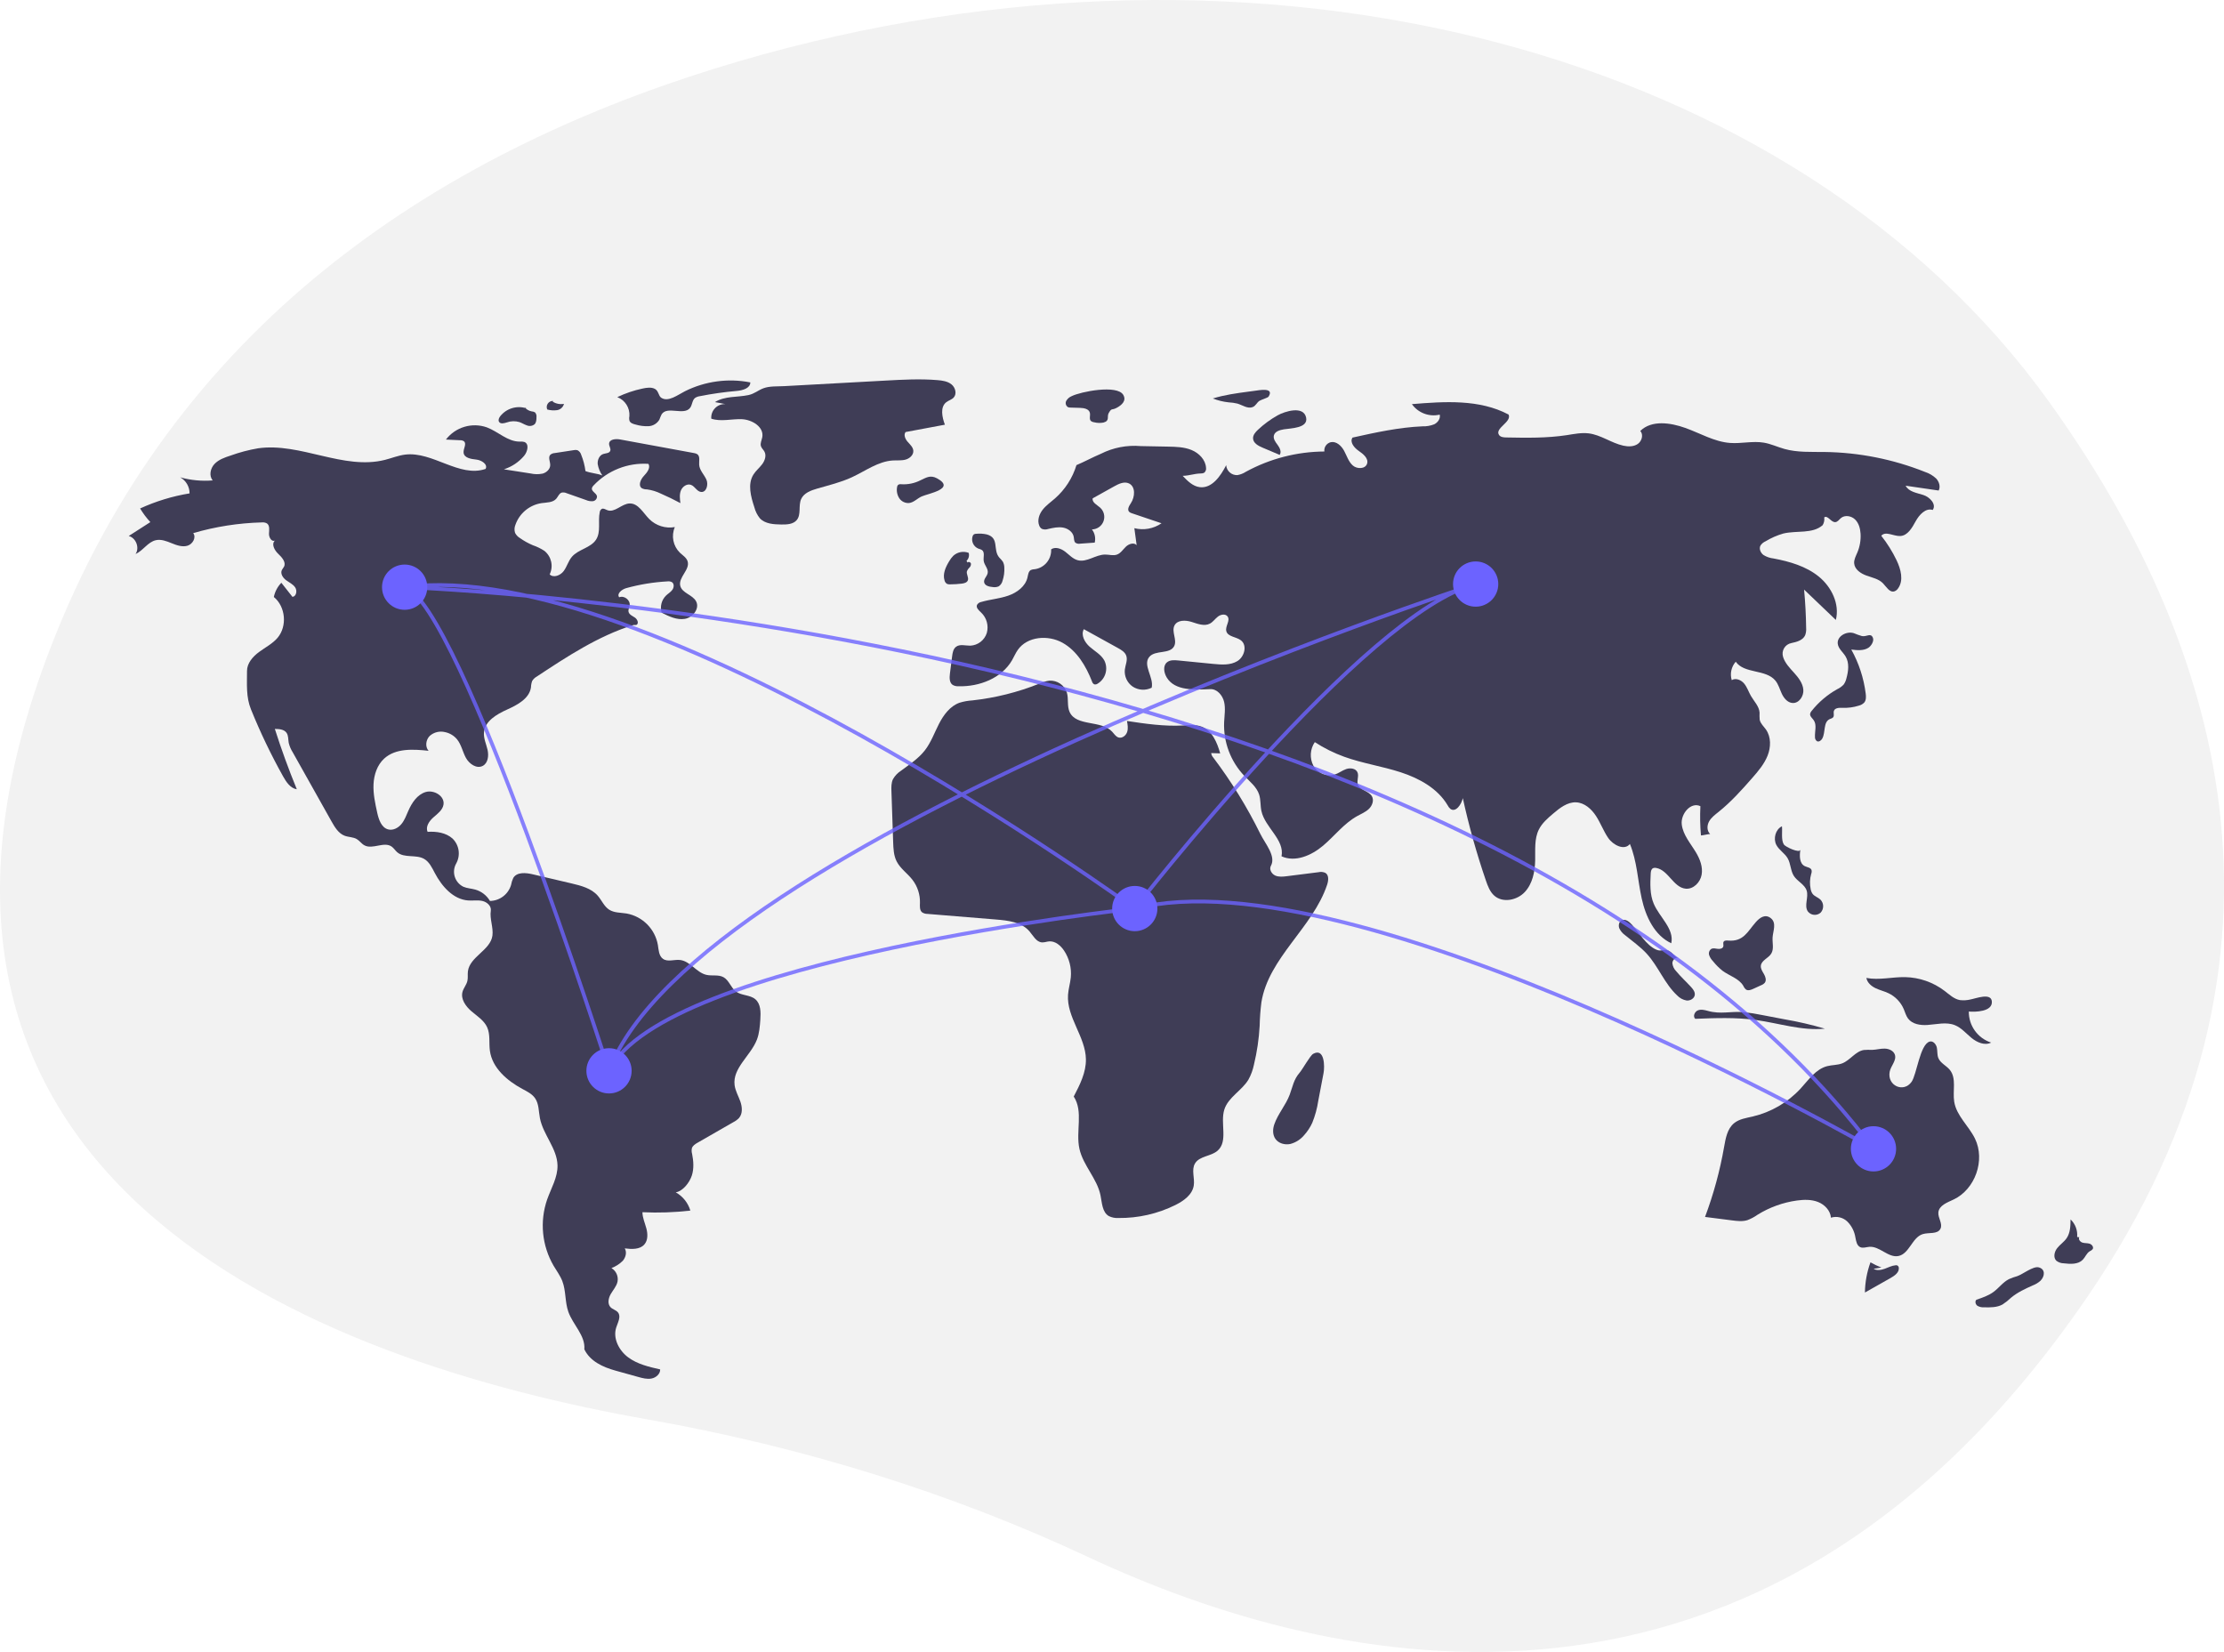
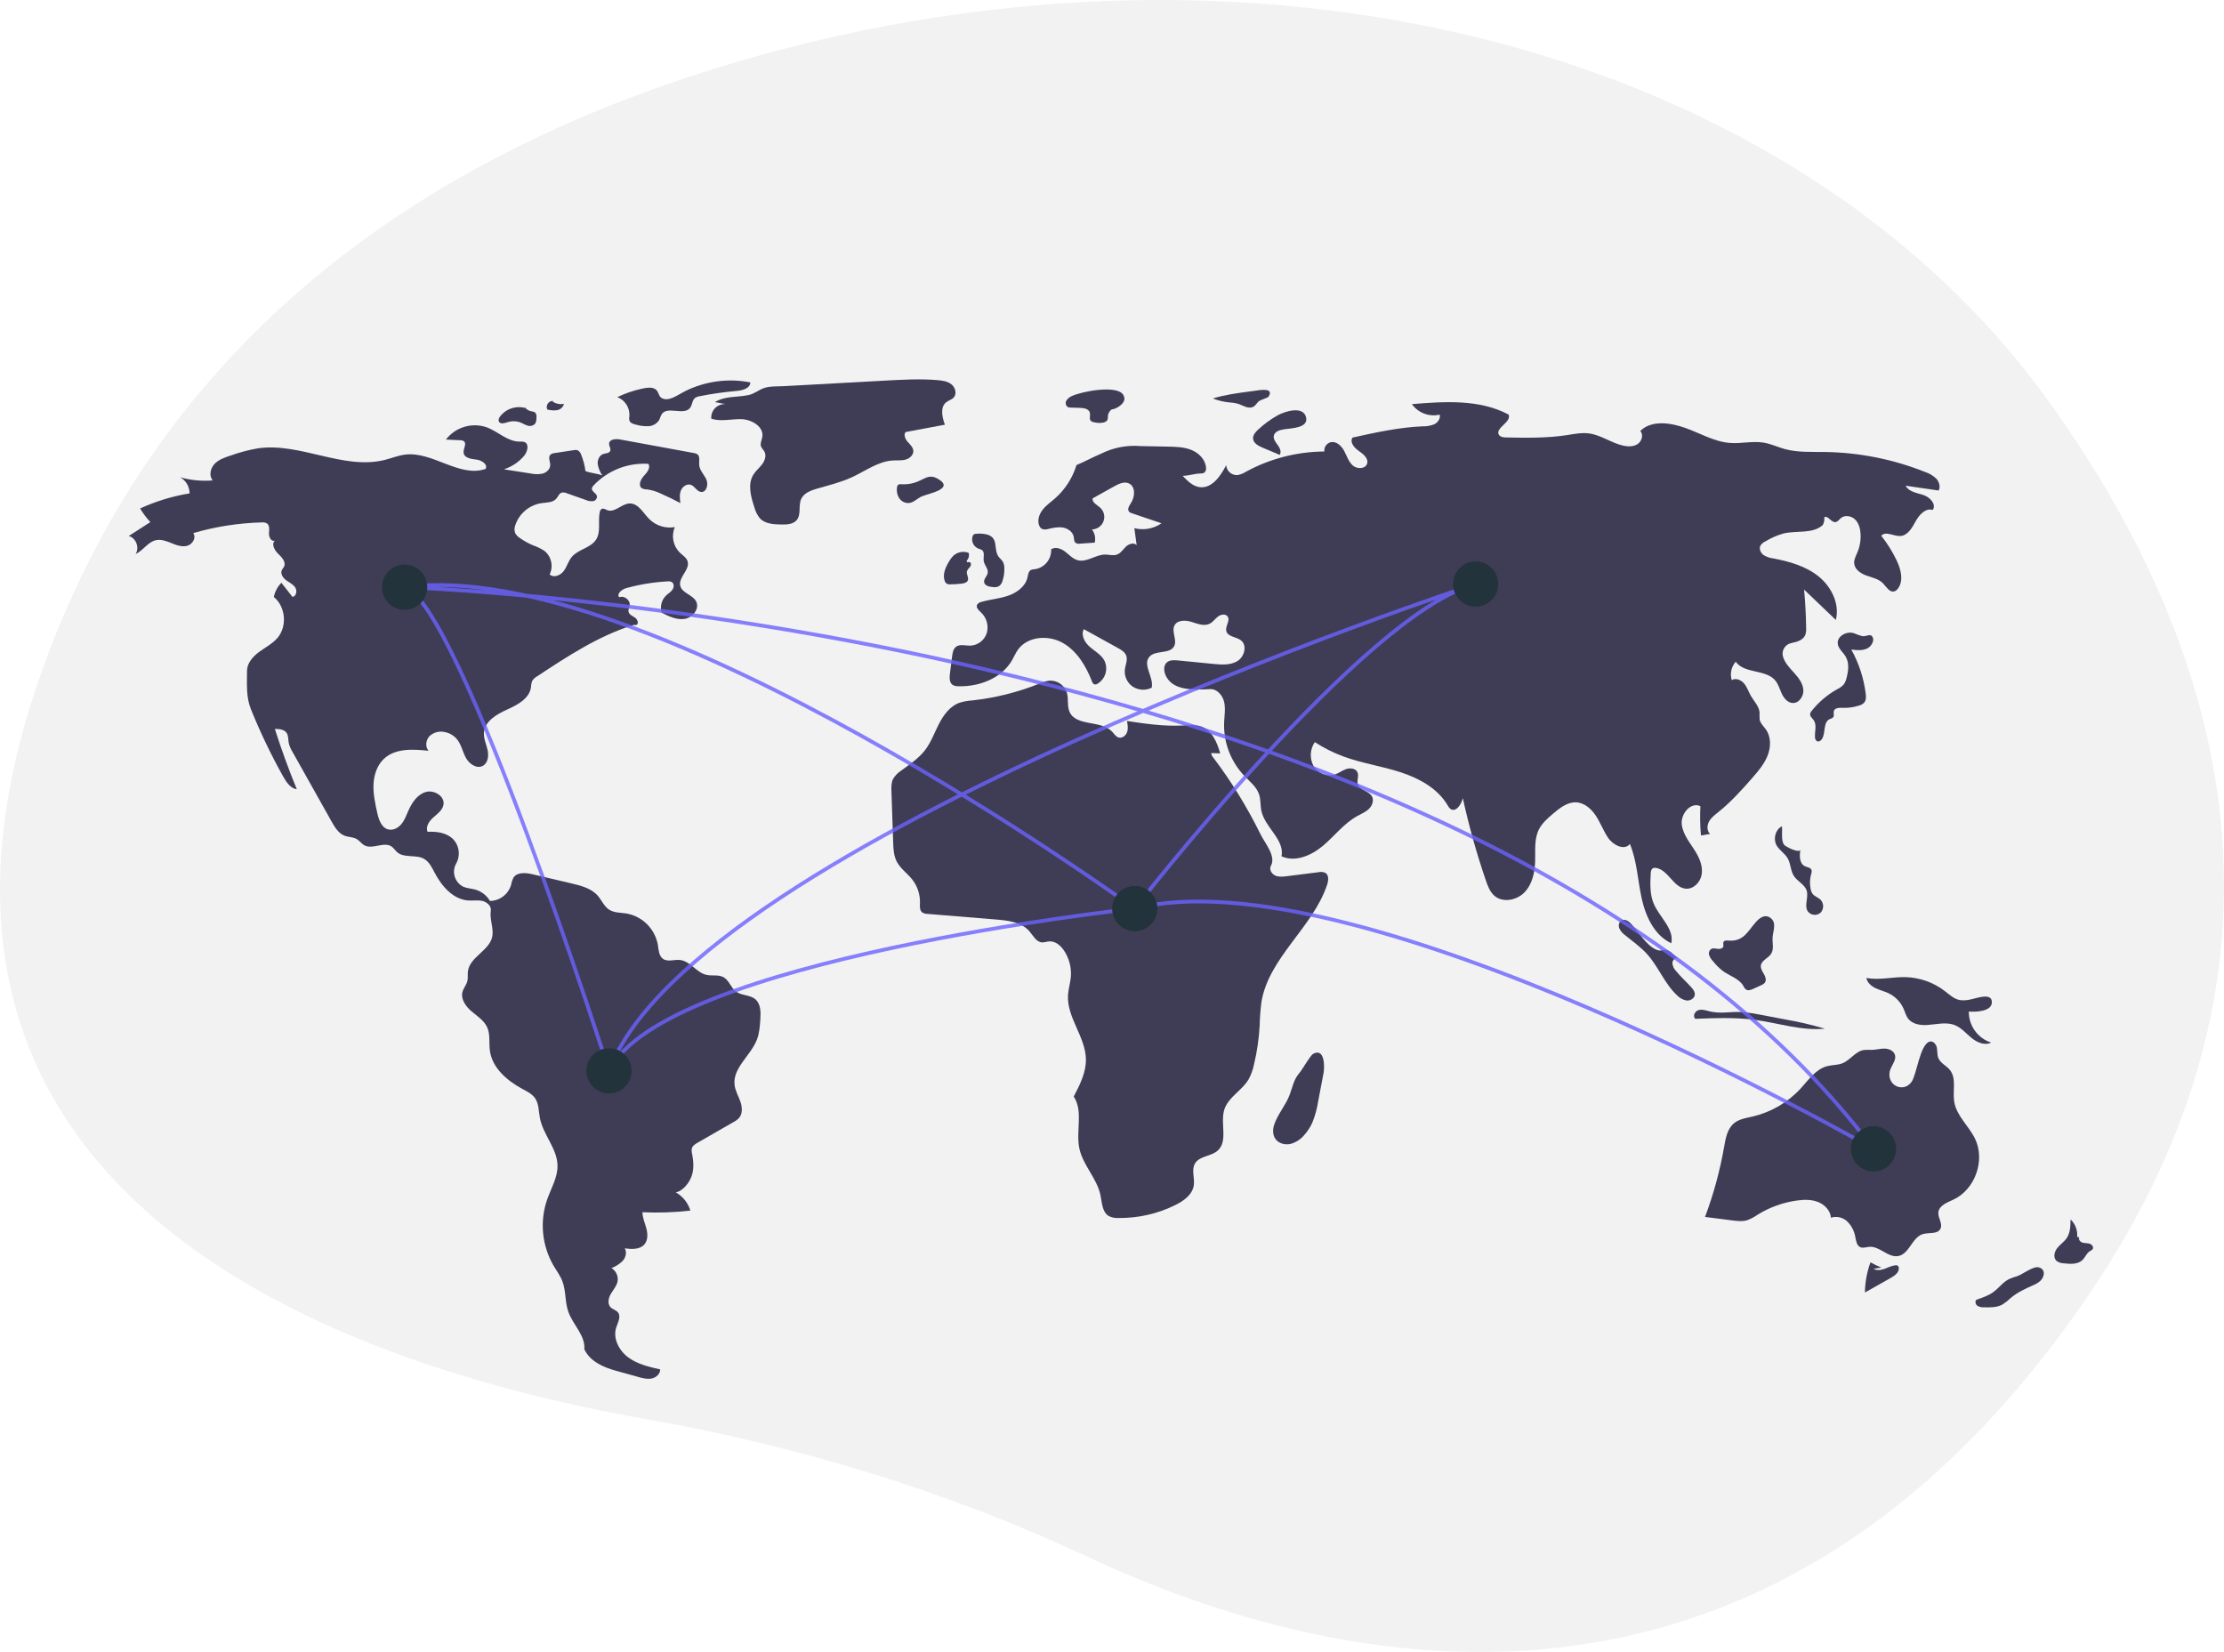
- <svg xmlns="http://www.w3.org/2000/svg" id="e37c00f5-ff96-45aa-87ea-1a24b78ba7bd" data-name="Layer 1" width="1176.606" height="873.979" viewBox="0 0 1176.606 873.979">
+ <svg xmlns="http://www.w3.org/2000/svg" data-name="Layer 1" width="1176.606" height="873.979" viewBox="0 0 1176.606 873.979">
  <path d="M1095.664,225.463C962.121,39.632,680.019-35.748,402.58,45.439,255.907,88.36,114.487,174.358,44.402,340.88-80.881,638.554,182.167,733.624,354.172,763.924c83.172,14.651,161.507,39.263,233.089,72.771C716.045,896.979,944,950.398,1115.894,699.286,1240.482,517.28,1184.616,349.244,1095.664,225.463Z" transform="translate(-11.69692 -13.01074)" fill="#f2f2f2" />
  <path d="M321.429,262.228a34.385,34.385,0,0,0-2.248-8.605,3.895,3.895,0,0,0-1.98-2.439,4.08,4.08,0,0,0-1.965-.022l-10.087,1.544a3.867,3.867,0,0,0-2.302.894c-1.314,1.382-.02,3.607-.06,5.513-.045,2.143-1.95,3.883-4.015,4.459a15.177,15.177,0,0,1-6.38-.079l-14.105-2.192a23.256,23.256,0,0,0,10.671-7.121c1.856-2.199,2.844-6.304.161-7.345a6.585,6.585,0,0,0-2.45-.197c-6.391.05-11.419-5.286-17.402-7.533a19.241,19.241,0,0,0-21.655,6.455l7.514.362a3.335,3.335,0,0,1,2.001.534c1.647,1.353-.401,3.952-.169,6.07.301,2.752,3.956,3.34,6.711,3.619s6.25,2.517,4.925,4.948c-13.847,4.769-27.937-9.323-42.479-7.588-3.68.439-7.156,1.885-10.749,2.794-21.951,5.554-44.644-9.264-67.068-6.126a85.163,85.163,0,0,0-14.64,3.861c-3.052,1.002-6.235,2.085-8.453,4.409s-3.061,6.298-.961,8.729a49.126,49.126,0,0,1-17.216-1.636,9.645,9.645,0,0,1,4.959,8.5A102.145,102.145,0,0,0,85.821,282.014a44.073,44.073,0,0,0,5.416,7.215l-11.445,7.353c3.867.974,5.866,6.247,3.617,9.54,4.009-1.784,6.494-6.398,10.782-7.333,2.809-.613,5.667.536,8.331,1.616s5.593,2.126,8.352,1.316,4.793-4.387,3.04-6.666a142.719,142.719,0,0,1,36.253-5.664,4.547,4.547,0,0,1,2.746.521c1.598,1.109,1.178,3.504,1.092,5.447s1.429,4.497,3.165,3.621c-2.043,1.772-.297,5.108,1.664,6.971s4.323,4.434,3.123,6.858c-.313.633-.845,1.139-1.146,1.777-.89,1.884.523,4.081,2.189,5.332s3.707,2.126,4.864,3.858.632,4.765-1.438,5.007l-5.882-7.469a15.314,15.314,0,0,0-3.974,7.53c6.238,5.099,7.176,15.478,1.954,21.613-2.669,3.135-6.464,5.04-9.776,7.486s-6.377,5.928-6.369,10.045c.014,7.113-.567,13.721,2.099,20.316a312.966,312.966,0,0,0,16.99,35.447c1.681,3.006,3.853,6.301,7.258,6.819q-6.455-15.714-11.621-31.917c2.243.009,4.836.187,6.151,2.004,1.089,1.505.855,3.551,1.193,5.378a16.659,16.659,0,0,0,2.124,4.994L187.123,447.636c1.704,3.034,3.658,6.292,6.913,7.521,2.082.786,4.49.638,6.406,1.769,1.502.887,2.513,2.46,4.044,3.296,4.329,2.361,10.349-2.167,14.394.652,1.157.806,1.893,2.087,2.958,3.01,3.736,3.236,9.865,1.071,14.179,3.485,2.78,1.556,4.22,4.667,5.703,7.486,3.714,7.062,9.723,13.981,17.683,14.543,2.5.177,5.054-.297,7.498.259s4.85,2.689,4.457,5.164c-.673,4.244,1.424,8.891.861,13.151-1.026,7.76-12.032,11.169-12.978,18.939-.207,1.701.117,3.457-.288,5.122-.496,2.041-2.029,3.702-2.574,5.731-1.032,3.844,1.722,7.67,4.748,10.256s6.635,4.816,8.289,8.437c1.748,3.827.89,8.289,1.458,12.457,1.241,9.1,9.102,15.847,17.191,20.197,2.465,1.325,5.111,2.608,6.706,4.908,2.082,3.001,1.875,6.957,2.57,10.543,1.703,8.782,9.095,16.017,9.305,24.96.149,6.356-3.384,12.122-5.495,18.12a42.257,42.257,0,0,0,3.451,35.046c1.579,2.666,3.467,5.18,4.584,8.07,1.993,5.158,1.346,11.02,3.184,16.235,2.43,6.895,9.106,12.589,8.467,19.872,3.031,6.294,9.724,9.387,16.454,11.26l12.062,3.357c2.309.643,4.723,1.291,7.074.825s4.596-2.418,4.535-4.815c-5.915-1.334-12.019-2.752-16.895-6.357s-8.216-10.023-6.366-15.797c.858-2.678,2.683-5.769.948-7.982-.993-1.267-2.81-1.598-3.931-2.753-1.748-1.803-1.147-4.831.109-7.005s3.073-4.116,3.579-6.576a6.861,6.861,0,0,0-3.216-7.138,17.054,17.054,0,0,0,5.97-3.831c1.57-1.793,2.295-4.557,1.06-6.595,3.668.465,7.997.693,10.405-2.113,1.923-2.24,1.79-5.59,1.031-8.442s-2.044-5.624-2.084-8.575a156.267,156.267,0,0,0,25.353-.86,16.439,16.439,0,0,0-7.708-9.654c3.811-.645,7.282-5.207,8.486-8.879s.897-7.673.153-11.465a6.152,6.152,0,0,1-.114-3.004c.429-1.368,1.772-2.202,3.015-2.916l18.914-10.863a11.017,11.017,0,0,0,3.025-2.233c1.982-2.328,1.688-5.841.673-8.725s-2.64-5.595-3.031-8.627c-1.169-9.068,8.538-15.574,11.813-24.109,1.286-3.35,1.548-6.991,1.796-10.57.267-3.844.287-8.31-2.665-10.787-2.829-2.375-7.251-1.845-10.211-4.054-2.714-2.025-3.651-5.958-6.616-7.594-2.693-1.486-6.07-.541-9.065-1.239-5.274-1.23-8.592-7.308-13.978-7.871-3.039-.318-6.478,1.168-8.969-.602-2.195-1.559-2.283-4.694-2.7-7.353a20.536,20.536,0,0,0-16.575-16.628c-3.133-.502-6.544-.312-9.209-2.033-2.699-1.744-3.937-5.008-6.057-7.422-3.417-3.891-8.798-5.274-13.84-6.459l-20.506-4.821c-3.64-.856-8.332-1.31-10.286,1.879a14.738,14.738,0,0,0-1.217,3.827,11.85,11.85,0,0,1-11.144,8.388,13.179,13.179,0,0,0-7.772-6.013c-2.079-.579-4.305-.644-6.288-1.496a8.833,8.833,0,0,1-3.833-12.253,10.995,10.995,0,0,0-1.879-13.225c-3.487-3.131-8.532-3.887-13.207-3.574-1.225-2.672.823-5.687,3.03-7.629s4.886-3.851,5.366-6.751c.756-4.561-5.064-8.026-9.483-6.666s-7.24,5.652-9.104,9.883c-1.07,2.428-1.979,4.984-3.667,7.031s-4.405,3.513-6.975,2.856c-3.639-.93-5.044-5.253-5.849-8.921-1.081-4.922-2.167-9.912-1.941-14.946s1.923-10.203,5.635-13.61c6.049-5.553,15.328-5.009,23.491-4.123-1.929-2.173-1.452-5.835.612-7.881a8.96,8.96,0,0,1,8.121-1.995,11.191,11.191,0,0,1,6.291,3.762c2.32,2.828,2.979,6.647,4.733,9.857s5.696,5.948,8.923,4.226c2.787-1.488,3.23-5.353,2.536-8.435s-2.167-6.08-1.916-9.229c.479-6.01,6.709-9.627,12.206-12.102S291.737,382.615,292.608,376.65a10.73,10.73,0,0,1,.652-3.42,6.709,6.709,0,0,1,2.461-2.315c16.044-10.603,32.355-21.335,50.692-27.129.954-.301,1.066.034,2.038-.203,1.361-.786.459-2.962-.846-3.838s-3.048-1.549-3.379-3.085c-.243-1.129.422-2.238.595-3.381.425-2.807-2.933-5.399-5.541-4.276-1.473-1.951,1.442-4.217,3.798-4.866a103.15,103.15,0,0,1,21.67-3.54,3.903,3.903,0,0,1,2.466.419c1.231.853,1.074,2.808.201,4.025s-2.229,1.981-3.316,3.011a9.053,9.053,0,0,0-2.348,9.105c3.826,1.946,7.986,3.95,12.223,3.264s7.999-5.447,6.007-9.249c-1.855-3.541-7.426-4.34-8.384-8.221-1.122-4.544,5.31-8.585,3.862-13.035-.635-1.949-2.577-3.097-4.068-4.504a12.221,12.221,0,0,1-2.674-13.552,15.419,15.419,0,0,1-13.523-4.232c-3.234-3.264-5.815-8.414-10.408-8.267-4.215.134-7.845,5.051-11.786,3.551-.97-.369-1.992-1.12-2.931-.68a2.422,2.422,0,0,0-1.093,1.815c-1.002,4.788.721,10.244-1.888,14.382-2.84,4.503-9.409,5.127-12.852,9.187-1.869,2.204-2.593,5.174-4.311,7.498s-5.364,3.801-7.425,1.776a10.235,10.235,0,0,0-2.78-12.445,27.309,27.309,0,0,0-6.141-2.987,36.422,36.422,0,0,1-6.861-3.824,6.758,6.758,0,0,1-2.519-2.695,6.141,6.141,0,0,1,.172-4.262,17.426,17.426,0,0,1,13.867-11.494c2.745-.373,5.94-.242,7.756-2.333.961-1.107,1.465-2.78,2.861-3.229a4.219,4.219,0,0,1,2.641.325l10.245,3.606a7.191,7.191,0,0,0,3.65.604,2.474,2.474,0,0,0,2.14-2.6c-.327-1.701-2.945-2.518-2.707-4.234a2.827,2.827,0,0,1,.857-1.441,36.629,36.629,0,0,1,29.051-11.472c1.293,2.124-.752,4.639-2.454,6.452s-3.069,5.052-1.011,6.448a5.643,5.643,0,0,0,2.728.614,23.819,23.819,0,0,1,7.261,2.202q5.311,2.311,10.417,5.057c-.301-2.245-.588-4.609.263-6.708s3.269-3.745,5.381-2.928c2.036.788,3.079,3.483,5.248,3.73,2.893.329,4.034-3.944,2.826-6.593s-3.6-4.867-3.8-7.772c-.135-1.96.611-4.39-.954-5.576a4.26,4.26,0,0,0-1.847-.648l-39.084-7.192c-2.321-.427-5.674-.1-5.777,2.258-.057,1.316,1.118,2.618.597,3.828-.556,1.291-2.381,1.173-3.711,1.63-2.063.709-3.098,3.158-2.9,5.331a14.834,14.834,0,0,0,2.448,6.008C327.82,263.487,323.971,263.291,321.429,262.228Z" transform="translate(-11.69692 -13.01074)" fill="#3f3d56" />
  <path d="M290.244,229.051a12.656,12.656,0,0,0-13.902,4.164c-.644.847-1.184,2.015-.645,2.933.772,1.315,2.741.796,4.192.325a10.549,10.549,0,0,1,6.621-.158c1.363.468,2.581,1.295,3.95,1.745a3.978,3.978,0,0,0,4.056-.593c.939-.958.998-2.447 1-3.788a3.047,3.047,0,0,0-.776-2.504,3.981,3.981,0,0,0-1.796-.531,6.185,6.185,0,0,1-3.619-2.115" transform="translate(-11.69692 -13.01074)" fill="#3f3d56" />
  <path d="M304.337,225.127a3.22,3.22,0,0,0-3.112,4.534,13.05,13.05,0,0,0,5.203.339,4.447,4.447,0,0,0,3.637-3.334,8.372,8.372,0,0,1-5.928-1.132" transform="translate(-11.69692 -13.01074)" fill="#3f3d56" />
  <path d="M351.62,218.574a59.853,59.853,0,0,0-13.342,4.532,10.024,10.024,0,0,1,6.402,10.068,5.243,5.243,0,0,0,.061,2.489c.49,1.188,1.91,1.634,3.158,1.939a20.823,20.823,0,0,0,6.927.884,7.056,7.056,0,0,0,5.734-3.504,24.972,24.972,0,0,1,1.192-2.819c2.992-4.557,11.881.953,15.094-3.451,1.132-1.552,1.028-3.887,2.503-5.116a5.624,5.624,0,0,1,2.574-.982,180.731,180.731,0,0,1,19.548-2.784c3.109-.271,7.162-1.387,7.188-4.508a54.149,54.149,0,0,0-34.541,4.647c-3.85,1.929-8.943,5.985-12.652,3.429-1.389-.957-1.32-3.535-3.231-4.612C356.281,217.686,353.694,218.133,351.62,218.574Z" transform="translate(-11.69692 -13.01074)" fill="#3f3d56" />
  <path d="M389.919,225.736l5.497,1.056a7.124,7.124,0,0,0-7.413,7.72c5.148,1.72,10.761.046,16.184.275s11.733,4.102,10.807,9.451c-.28,1.617-1.214,3.233-.728,4.801.34,1.099,1.31,1.878,1.856,2.89,1.14,2.109.229,4.776-1.21,6.693s-3.374,3.446-4.637,5.483c-3.142,5.067-1.357,11.617.515,17.277a15.231,15.231,0,0,0,2.929,5.849c2.773,2.948,7.292,3.205,11.338,3.264,2.945.043,6.32-.103,8.182-2.385,2.432-2.979.731-7.628,2.332-11.125,1.454-3.176,5.159-4.538,8.515-5.504,6.149-1.77,12.416-3.275,18.229-5.949,7.219-3.32,13.965-8.495,21.899-8.922,2.226-.12,4.507.143,6.651-.467s4.181-2.464,4.019-4.687c-.139-1.9-1.746-3.294-3.002-4.726s-2.242-3.634-1.088-5.149l20.797-3.884c-1.474-4.017-2.623-9.309.765-11.924,1.222-.944,2.859-1.321,3.899-2.461,1.774-1.944.882-5.293-1.166-6.946s-4.816-2.037-7.438-2.255c-9.119-.757-18.29-.257-27.426.244q-26.79,1.468-53.58,2.937c-3.595.197-7.746-.104-11.044,1.123-2.792,1.038-4.776,2.945-7.969,3.614C401.739,223.264,395.252,222.427,389.919,225.736Z" transform="translate(-11.69692 -13.01074)" fill="#3f3d56" />
  <path d="M488.403,269.189a2.212,2.212,0,0,0-1.6.363,2.02,2.02,0,0,0-.521,1.234,8.149,8.149,0,0,0,1.184,5.832,5.711,5.711,0,0,0,5.228,2.506c2.475-.316,4.3-2.427,6.575-3.458,3.507-1.587,18.403-4.061,8.099-9.627-3.551-1.918-5.845-.225-8.644,1.039A19.669,19.669,0,0,1,488.403,269.189Z" transform="translate(-11.69692 -13.01074)" fill="#3f3d56" />
  <path d="M578.653,222.593a5.883,5.883,0,0,0-2.862,2.492,2.514,2.514,0,0,0,.943,3.335,3.752,3.752,0,0,0,1.404.223l4.892.146c2.078.062,4.674.505,5.233,2.508.415,1.487-.513,3.398.606,4.461a3.155,3.155,0,0,0,1.664.649,11.341,11.341,0,0,0,4.929.159c3.56-.955,1.689-3.127,2.81-5.062,1.715-2.96,1.418-1.168,4.441-2.864,2.232-1.253,5.116-3.525,3.253-6.718C602.727,216.368,583.434,220.208,578.653,222.593Z" transform="translate(-11.69692 -13.01074)" fill="#3f3d56" />
  <path d="M675.212,219.802l-2.841.379c-6.406.855-12.848,1.718-19.018,3.641a31.652,31.652,0,0,0,8.329,2.044,25.585,25.585,0,0,1,4.665.663c2.725.811,5.471,2.906,8.104,1.833,1.632-.665,2.165-2.365,3.517-3.266.934-.622,4.475-1.629,4.871-2.257C686.04,217.764,677.672,219.474,675.212,219.802Z" transform="translate(-11.69692 -13.01074)" fill="#3f3d56" />
  <path d="M687.686,232.713A53.277,53.277,0,0,0,677.203,240.39c-1.335,1.255-2.698,2.815-2.577,4.643.161,2.429,2.749,3.839,4.991,4.788l9.081,3.845c1.102-1.553.093-3.696-1.045-5.222s-2.492-3.291-1.989-5.128c.574-2.095,3.129-2.81,5.271-3.171,3.491-.588,12.907-.541,11.776-6.167C701.378,227.35,691.19,230.754,687.686,232.713Z" transform="translate(-11.69692 -13.01074)" fill="#3f3d56" />
  <path d="M685.86,607.84c-.865,2.503-.947,5.451.549,7.637,1.678,2.452,5.036,3.366,7.942,2.744a14.307,14.307,0,0,0,7.374-4.741,25.392,25.392,0,0,0,4.241-6.504,50.767,50.767,0,0,0,3.144-11.502l2.82-14.804c.63-3.309.606-13.452-5.475-10.147-1.661.903-5.508,8.031-7.249,10.053-3.138,3.643-3.553,7.178-5.205,11.592C691.931,597.695,687.773,602.303,685.86,607.84Z" transform="translate(-11.69692 -13.01074)" fill="#3f3d56" />
  <path d="M1007.042,683.597a44.332,44.332,0,0,1-5.778-2.751,48.707,48.707,0,0,0-2.929,15.965l13.616-7.705c2.048-1.159,4.37-2.769,4.326-5.123a1.621,1.621,0,0,0-.753-1.474,1.836,1.836,0,0,0-.955-.112c-2.019.168-3.86,1.162-5.764,1.853s-4.132,1.056-5.879.031" transform="translate(-11.69692 -13.01074)" fill="#3f3d56" />
  <path d="M1078.869,688.172a29.472,29.472,0,0,0-4.366,1.567c-3.125,1.59-5.25,4.609-8.062,6.703-2.691,2.004-5.93,3.104-9.11,4.174-.935.827-.506,2.492.51,3.218a6.315,6.315,0,0,0,3.596.808c3.303.073,6.784.105,9.677-1.491a30.518,30.518,0,0,0,4.556-3.616c3.383-2.823,7.446-4.685,11.467-6.485a13.162,13.162,0,0,0,3.997-2.39c2.527-2.49,2.705-6.331-.939-7.178C1087.251,682.798,1081.672,687.265,1078.869,688.172Z" transform="translate(-11.69692 -13.01074)" fill="#3f3d56" />
  <path d="M1110.605,667.441a11.359,11.359,0,0,0-3.475-9.307c-.037,3.428-.141,7.079-2.069,9.914-1.374,2.02-3.527,3.384-5.032,5.307s-2.173,4.973-.408,6.661a6.615,6.615,0,0,0,3.92,1.35c3.514.414,7.581.644,10.045-1.894,1.345-1.386,1.999-3.438,3.64-4.456a4.429,4.429,0,0,0,1.597-1.143c.677-1.077-.399-2.496-1.611-2.884s-2.547-.206-3.764-.574-2.335-1.738-1.71-2.846" transform="translate(-11.69692 -13.01074)" fill="#3f3d56" />
  <path d="M1054.2,541.77a15.795,15.795,0,0,1-5.636.332c-3.128-.575-5.563-2.933-8.088-4.866A35.677,35.677,0,0,0,1019.63,529.953c-6.863-.13-13.789,1.73-20.529.433.44,2.449,2.536,4.286,4.772,5.378s4.704,1.641,6.951,2.711a16.597,16.597,0,0,1,8.039,8.363c.724,1.689,1.179,3.528,2.275,5.003,2.241,3.015,6.488,3.677,10.236,3.43,4.887-.321,9.991-1.727,14.537.094,3.478,1.393,5.967,4.437,8.871,6.804s6.994,4.124,10.329,2.416a17.075,17.075,0,0,1-11.814-16.43c3.27.301,12.69.184,12.183-5.373C1065.05,538.072,1057.008,541.262,1054.2,541.77Z" transform="translate(-11.69692 -13.01074)" fill="#3f3d56" />
  <path d="M1011.417,580.087c.581-3.185,3.757-5.997,2.767-9.08-.684-2.132-3.156-3.184-5.394-3.237s-4.437.614-6.675.677a32.53,32.53,0,0,0-4.371.062c-4.442.73-7.181,5.387-11.367,7.042-2.546,1.007-5.406.814-8.053,1.51-6.01,1.58-9.813,7.259-14.014,11.838a50.011,50.011,0,0,1-25.384,14.804c-3.417.791-7.09,1.297-9.807,3.517-3.597,2.939-4.482,7.977-5.282,12.552a207.333,207.333,0,0,1-10.093,37.051l14.27,1.822c2.713.346,5.524.685,8.139-.118a23.628,23.628,0,0,0,5.353-2.852,53.442,53.442,0,0,1,20.879-7.537c3.737-.513,7.655-.607,11.162.782s6.516,4.539,6.809,8.3a8.767,8.767,0,0,1,8.762,2.131,15.231,15.231,0,0,1,4.183,8.351c.376,1.952.752,4.292,2.564,5.111,1.478.668,3.173-.051,4.79-.181,5.486-.439,10.039,5.958,15.432,4.857,5.784-1.181,7.203-9.843,12.846-11.578,3.241-.996,7.786.215,9.338-2.799,1.368-2.657-1.361-5.723-1.08-8.698.346-3.663,4.667-5.218,7.998-6.781,11.484-5.389,16.934-20.845,11.369-32.245-3.297-6.754-9.785-12.071-10.983-19.491-.922-5.709,1.329-12.366-2.311-16.859-1.852-2.286-4.987-3.548-6.088-6.275-.694-1.717-.415-3.665-.788-5.479s-1.956-3.711-3.747-3.241c-5.199,1.365-6.858,17.425-9.641,21.327C1018.77,591.302,1010.084,587.395,1011.417,580.087Z" transform="translate(-11.69692 -13.01074)" fill="#3f3d56" />
  <path d="M915.322,547.838c-1.777-.498-3.717-.989-5.419-.277s-2.696,3.211-1.33,4.451c10.688-.416,21.442-.83,32.04.622,12.21,1.672,24.294,5.815,36.558,4.596a186.054,186.054,0,0,0-21.326-4.949l-12.006-2.293a92.83,92.83,0,0,0-9.749-1.506C927.241,547.916,922.057,549.726,915.322,547.838Z" transform="translate(-11.69692 -13.01074)" fill="#3f3d56" />
  <path d="M926.023,510.612c-.887-.074-1.986-.138-2.445.625-.439.729.063,1.692-.172,2.509-.322,1.117-1.785,1.402-2.937,1.25s-2.398-.516-3.419.039a2.898,2.898,0,0,0-1.121,3.292,8.475,8.475,0,0,0,1.976,3.15,32.185,32.185,0,0,0,5.128,5.143c3.674,2.712,8.65,4.018,10.964,7.955a5.278,5.278,0,0,0,1.464,1.971c1.111.704,2.559.168,3.755-.378l4.192-1.915a4.762,4.762,0,0,0,1.96-1.333c.958-1.299.369-3.147-.434-4.547s-1.833-2.849-1.66-4.454c.308-2.862,3.987-3.956,5.5-6.405,1.525-2.468.532-5.648.708-8.544.206-3.387,2.334-7.792-1.09-10.323-2.91-2.151-5.691-.163-7.78,2.211C936.205,505.866,934.122,511.288,926.023,510.612Z" transform="translate(-11.69692 -13.01074)" fill="#3f3d56" />
  <path d="M951.468,460.009c1.431,2.74,4.415,4.376,5.975,7.044,1.692,2.893,1.499,6.63,3.334,9.434,1.883,2.877,5.672,4.404,6.728,7.675,1.153,3.572-1.463,7.913.622,11.034a4.632,4.632,0,0,0,6.794.624,4.984,4.984,0,0,0-.206-6.954c-1.234-1.126-3.007-1.612-4.038-2.927a6.141,6.141,0,0,1-1.046-2.546,16.669,16.669,0,0,1,.262-7.989,3.555,3.555,0,0,0,.201-2.09c-.464-1.349-2.29-1.444-3.572-2.07-2.911-1.421-2.841-5.53-2.332-8.729-.339,2.13-7.926-1.493-8.72-2.699-1.578-2.397-.719-7.02-1.032-9.669C951.032,451.791,949.718,456.659,951.468,460.009Z" transform="translate(-11.69692 -13.01074)" fill="#3f3d56" />
  <path d="M875.031,502.171c-1.4-1.568-3.51-3.208-5.387-2.262-1.432.721-1.826,2.703-1.265,4.205a9.257,9.257,0,0,0,3.055,3.642c3.913,3.227,8.126,6.139,11.539,9.89,6.108,6.713,9.344,15.77,15.987,21.954a8.967,8.967,0,0,0,5.034,2.724c1.935.18,4.109-1.059,4.331-2.99.183-1.591-.926-3.014-2.009-4.193-2.581-2.807-5.406-5.391-7.842-8.323a6.994,6.994,0,0,1-2.004-4.186c-.012-1.579,1.428-3.232,2.958-2.841-1.861-.476-3.241-3.576-5.972-4.159-2.282-.487-2.835.926-5.551-.239C882.724,513.172,878.659,506.233,875.031,502.171Z" transform="translate(-11.69692 -13.01074)" fill="#3f3d56" />
  <path d="M996.764,349.525a42.899,42.899,0,0,1-4.377-1.563c-3.847-1.155-8.936,1.673-8.423,5.656.341,2.647,2.804,4.431,4.164,6.727,2.017,3.404,1.479,7.722.419,11.535a9.017,9.017,0,0,1-1.455,3.282A11.116,11.116,0,0,1,983.644,377.64a46.103,46.103,0,0,0-13.49,11.46,3.303,3.303,0,0,0-.815,1.536c-.183,1.345,1.168,2.325,1.933,3.446,1.698,2.492.471,5.845.638,8.855a2.504,2.504,0,0,0,1.055,2.197c1.023.52,2.236-.363,2.791-1.368,1.841-3.335.454-8.687,3.907-10.295.653-.304,1.445-.432,1.881-1.006.691-.91.024-2.258.375-3.346.526-1.633,2.76-1.707,4.475-1.634a25.398,25.398,0,0,0,8.724-1.161,5.807,5.807,0,0,0,2.888-1.672c1.032-1.288.941-3.12.734-4.758a64.492,64.492,0,0,0-7.62-23.25c3.033.387,6.333.723,8.95-.858,1.466-.885,3.223-3.532,2.496-5.334C1001.418,347.603,999.341,350.001,996.764,349.525Z" transform="translate(-11.69692 -13.01074)" fill="#3f3d56" />
  <path d="M607.915,394.431c.363,1.947.72,3.997.082,5.871s-2.645,3.441-4.54,2.867c-1.471-.446-2.32-1.925-3.365-3.052-5.808-6.27-18.912-2.64-22.5-10.397-1.464-3.166-.469-6.959-1.468-10.301a9.169,9.169,0,0,0-9.285-6.308,19.08,19.08,0,0,0-5.343,1.595,134.727,134.727,0,0,1-35.401,8.854,29.087,29.087,0,0,0-6.802,1.238c-4.988,1.808-8.396,6.432-10.821,11.151s-4.216,9.827-7.468,14.019c-3.417,4.406-8.206,7.491-12.673,10.828a12.93,12.93,0,0,0-4.181,4.382c-.968,1.988-.914,4.301-.839,6.511l.913,26.844c.117,3.453.265,7.029,1.81,10.119,1.93,3.858,5.742,6.386,8.386,9.794a19.183,19.183,0,0,1,3.98,12.251c-.056,1.777-.233,3.879,1.151,4.995a5.062,5.062,0,0,0,2.83.814l36.312,2.972c6.387.523,13.466,1.382,17.637,6.249,1.968,2.297,3.549,5.6,6.564,5.846,1.293.106,2.551-.425,3.845-.528,3.263-.258,6.13,2.218,7.939,4.946a21.943,21.943,0,0,1,3.525,14.08c-.297,3.112-1.261,6.137-1.469,9.256-.791,11.868,9.269,22.179,9.464,34.071.115,6.995-3.206,13.531-6.444,19.733,5.225,7.916.947,18.457,3.027,27.711,1.974,8.78,9.294,15.653,11.118,24.465.835,4.034.883,8.998,4.441,11.076a10.122,10.122,0,0,0,5.025,1.006,66.242,66.242,0,0,0,30.165-6.867c4.399-2.183,8.957-5.441,9.725-10.291.62-3.911-1.364-8.286.655-11.693,2.379-4.015,8.473-3.697,11.974-6.784,5.679-5.008,1.251-14.56,3.551-21.773,2.068-6.484,9.187-9.929,12.716-15.748a27.986,27.986,0,0,0,2.955-8.009,114.243,114.243,0,0,0,3.007-20.426,122.436,122.436,0,0,1,.924-12.511c3.805-23.638,27.173-39.466,34.76-62.174.725-2.169,1.065-5.057-.864-6.284a5.525,5.525,0,0,0-3.674-.385l-16.739,2.11c-2.079.262-4.283.507-6.192-.356s-3.278-3.279-2.265-5.114c2.843-5.15-3.005-11.657-5.603-16.935a249.894,249.894,0,0,0-24.885-40.357,4.102,4.102,0,0,1-1.091-2.369l4.751.158c-1.604-5.754-4.25-12.051-9.841-14.156-3.15-1.186-6.639-.776-10-.592C627.764,397.358,617.443,395.904,607.915,394.431Z" transform="translate(-11.69692 -13.01074)" fill="#3f3d56" />
  <path d="M637.399,264.755c2.519,2.675,5.342,5.512,8.987,5.978,6.438.824,11.067-5.834,14.014-11.617a5.676,5.676,0,0,0,5.923,5.251,11.693,11.693,0,0,0,4.455-1.742,87.765,87.765,0,0,1,41.579-10.748,4.49,4.49,0,0,1,3.429-4.936c2.955-.586,5.618,1.969,7.043,4.624s2.315,5.731,4.58,7.718,6.65,1.9,7.545-.977c.859-2.762-2.019-5.118-4.409-6.746s-4.91-4.642-3.301-7.046c12.213-2.704,24.502-5.417,37-5.955a15.494,15.494,0,0,0,6.228-1.073c1.906-.935,3.421-3.058,2.908-5.119a14.104,14.104,0,0,1-14.718-5.552c17.341-1.431,35.785-2.651,51.153,5.509,1.844,3.959-7.555,7.253-5.04,10.824.802,1.139,2.409,1.272,3.802,1.298,10.679.198,21.421.393,31.98-1.22,3.859-.589,7.756-1.421,11.63-.943,6.453.796,11.972,5.101,18.32,6.505,2.584.571,5.481.591,7.659-.912s3.114-4.925,1.329-6.878c5.977-5.858,15.897-4.406,23.783-1.602s15.355,7.327,23.701,7.953c5.985.448,12.053-1.162,17.966-.138,3.716.643,7.175,2.296,10.807,3.312,6.869,1.921,14.136,1.515,21.268,1.608a149.022,149.022,0,0,1,53.106,10.553,15.789,15.789,0,0,1,5.904,3.488c1.573,1.685,2.376,4.303,1.318,6.351l-17.473-2.553c1.646,3.241,5.905,3.793,9.364,4.911s7.045,4.938,4.966,7.92c-3.748-1.193-7.144,2.554-9.037,6.001s-4.2,7.576-8.127,7.786c-3.517.188-7.77-2.806-10.062-.133a68.629,68.629,0,0,1,8.085,12.927c2.265,4.718,3.878,10.663.817,14.908a3.864,3.864,0,0,1-2.066,1.602c-2.5.633-4.124-2.425-5.917-4.279-2.259-2.336-5.676-2.997-8.735-4.093s-6.282-3.25-6.521-6.491c-.149-2.016.916-3.891,1.7-5.754a22.17,22.17,0,0,0,1.684-9.944c-.172-2.735-.939-5.581-2.903-7.492s-5.356-2.517-7.465-.767c-.984.817-1.773,2.123-3.05,2.172-2.258.086-3.991-3.85-5.808-2.506a6.172,6.172,0,0,1-.839,4.128c-5.421,4.714-13.748,2.72-20.736,4.385a38.921,38.921,0,0,0-9.461,4.132,6.087,6.087,0,0,0-2.704,2.27c-.872,1.695.089,3.866,1.627,4.993a12.917,12.917,0,0,0,5.365,1.831c8.52,1.614,17.163,4.111,23.889,9.583s11.137,14.518,9.009,22.924l-16.801-16.054q.957,10.111,1.086,20.277a9.116,9.116,0,0,1-.533,3.9c-1.198,2.645-4.444,3.536-7.289,4.12a5.709,5.709,0,0,0-4.383,7.315c1.011,3.294,3.531,5.863,5.838,8.422s4.578,5.468,4.88,8.9-2.288,7.302-5.725,7.063c-2.606-.181-4.539-2.514-5.651-4.878s-1.773-4.997-3.443-7.006c-5.055-6.08-16.409-3.475-20.937-9.956a10.241,10.241,0,0,0-2.118,9.746c2.107-1.319,4.991-.093,6.574,1.823s2.33,4.373,3.573,6.525c1.677,2.904,4.347,5.479,4.581,8.825a28.845,28.845,0,0,0,.064,3.795c.416,2.027,2.129,3.483,3.317,5.177,2.764,3.943,2.628,9.359.846,13.833s-4.983,8.212-8.153,11.836c-5.538,6.33-11.189,12.623-17.754,17.88-1.873,1.5-3.873,2.975-5.039,5.072s-1.227,5.041.566,6.636c-1.283.064-3.584.695-4.866.759a113.141,113.141,0,0,1-.293-15.477c-5.063-2.431-10.514,4.079-9.86,9.657s4.688,10.054,7.56,14.88c2.1,3.529,3.662,7.644,2.96,11.69s-4.313,7.779-8.405,7.423c-6.508-.568-9.23-9.91-15.674-10.979a2.633,2.633,0,0,0-1.696.168c-.957.525-1.123,1.805-1.177,2.895-.264,5.349-.492,10.911,1.596,15.843,3.055,7.215,10.946,13.275,9.291,20.933-8.918-4.145-13.554-14.146-15.66-23.752s-2.456-19.691-6.23-28.772c-2.865,3.673-8.888.637-11.507-3.216-2.482-3.653-4.01-7.878-6.419-11.581s-6.097-7.017-10.509-7.221c-4.625-.213-8.637,2.961-12.165,5.96-2.901,2.466-5.879,5.029-7.575,8.439-2.468,4.961-1.822,10.809-1.941,16.349-.129,5.989-1.398,12.307-5.479,16.691s-11.615,5.911-16.117,1.96c-2.35-2.063-3.488-5.145-4.502-8.103A396.684,396.684,0,0,1,785.596,435.269c-.756,3.36-3.707,7.692-6.526,5.712a5.844,5.844,0,0,1-1.504-1.937c-5.258-8.912-14.996-14.258-24.835-17.463s-20.191-4.7-29.92-8.223a75.787,75.787,0,0,1-15.521-7.731,12.207,12.207,0,0,0-.746,12.487c2.158,3.822,7.042,6.033,11.223,4.697,2.16-.69,3.985-2.19,6.129-2.931s5.021-.377,5.958,1.688c.897,1.977-.459,4.368.214,6.432,1.025,3.144,5.766,3.386,7.424,6.247,1.234,2.128.219,4.955-1.543,6.672s-4.111,2.66-6.261,3.855c-6.976,3.879-11.937,10.502-18.034,15.654s-14.699,8.914-21.965,5.609c1.732-8.77-8.715-15.209-10.637-23.939-.633-2.874-.305-5.926-1.208-8.726-1.308-4.054-4.905-6.842-7.856-9.915a38.912,38.912,0,0,1-10.673-28.31c.159-3.608.822-7.275 0-10.792s-3.734-6.921-7.342-6.762c-8.241.364-18.623.977-22.947-6.048-1.543-2.507-2.215-6.18.016-8.101,1.574-1.355,3.897-1.227,5.964-1.024l18.568,1.827c4.343.427,9.037.78,12.764-1.491s5.342-8.297,1.891-10.968c-2.521-1.952-7.039-1.846-7.772-4.949-.61-2.584,2.25-5.517.705-7.677-1.108-1.549-3.598-1.119-5.108.042s-2.604,2.859-4.293,3.738c-2.963,1.542-6.503.074-9.691-.923s-7.461-1.082-9.007,1.879c-1.729,3.311,1.534,7.65-.182,10.968-2.269,4.387-9.953,1.889-13.139,5.663-3.656,4.33,2.488,10.786,1.255,16.318a10.158,10.158,0,0,1-10.007-.562,9.72,9.72,0,0,1-4.201-9.051c.305-2.488,1.603-5.028.733-7.38-.703-1.901-2.612-3.033-4.386-4.013l-18.044-9.971c-1.675,3.108.443,6.96,3.091,9.295s5.967,4.092,7.707,7.164a9.404,9.404,0,0,1-3.539,12.398,2.171,2.171,0,0,1-1.789.312,2.495,2.495,0,0,1-1.16-1.56c-3.184-8.147-7.964-16.18-15.606-20.436s-18.623-3.381-23.634,3.789c-1.19,1.703-1.989,3.644-3.026,5.444-5.509,9.565-17.319,14.095-28.354,13.799a5.63,5.63,0,0,1-3.093-.727c-1.783-1.232-1.703-3.845-1.43-5.995l1.158-9.124c.233-1.832.57-3.857,2.02-5.001,2.044-1.612,4.993-.595,7.596-.632a9.627,9.627,0,0,0,8.738-6.744,10.849,10.849,0,0,0-3.02-10.789c-1.193-1.121-2.795-2.528-2.164-4.039a3.339,3.339,0,0,1,2.342-1.577c4.676-1.358,9.617-1.714,14.215-3.316s9.057-4.88,10.146-9.626c.334-1.454.486-3.216,1.792-3.937a5.374,5.374,0,0,1,2.071-.423,10.078,10.078,0,0,0,8.644-10.506c2.204-1.54,5.291-.407,7.423,1.231s4.014,3.801,6.608,4.507c4.834,1.316,9.506-2.964,14.516-2.984,2.107-.008,4.288.737,6.27.022,2.009-.724,3.209-2.724,4.751-4.202s4.248-2.379,5.672-.787l-1.213-8.982a17.658,17.658,0,0,0,14.371-2.598l-15.672-5.295a3.407,3.407,0,0,1-1.466-.784c-1.139-1.227-.008-3.139.919-4.533,2.216-3.336,2.589-8.832-1.056-10.493-2.488-1.134-5.344.227-7.732,1.559L589.752,276.674c-.363,2.174,2.295,3.407,3.943,4.871a6.611,6.611,0,0,1-4.311,11.552,8.238,8.238,0,0,1,1.471,6.984l-7.696.554a3.334,3.334,0,0,1-2.496-.487c-.823-.731-.712-2.012-.902-3.096-.46-2.617-3.023-4.451-5.638-4.921s-5.291.133-7.88.728a4.703,4.703,0,0,1-3.387-.078,3.382,3.382,0,0,1-1.34-1.691c-1.135-2.753-.074-5.988,1.749-8.342s4.32-4.075,6.561-6.035a38.243,38.243,0,0,0,11.371-17.638c4.237-1.775,8.623-4.187,12.86-5.962a39.35,39.35,0,0,1,21.151-4.098l14.348.274c4.248.081,8.611.185,12.539,1.805s7.379,5.122,7.651,9.362a2.874,2.874,0,0,1-.92,2.627,3.39,3.39,0,0,1-1.814.409C643.05,263.629,641.361,264.616,637.399,264.755Z" transform="translate(-11.69692 -13.01074)" fill="#3f3d56" />
  <path d="M523.036,309.723a4.198,4.198,0,0,0,1.145-4.223,7.853,7.853,0,0,0-8.132,1.536,13.71,13.71,0,0,0-2.179,2.88c-1.885,3.076-3.553,6.75-2.46,10.189a2.894,2.894,0,0,0,1.325,1.812,3.482,3.482,0,0,0,1.544.242,51.761,51.761,0,0,0,6.214-.382c1.266-.155,2.737-.512,3.226-1.69.643-1.548-.914-3.301-.46-4.915a5.369,5.369,0,0,1,1.326-1.899,2.51,2.51,0,0,0,.782-2.107c-.183-.757-1.343-1.187-1.76-.529" transform="translate(-11.69692 -13.01074)" fill="#3f3d56" />
  <path d="M533.806,295.759a17.385,17.385,0,0,0-5.631-.354,2.455,2.455,0,0,0-1.2.273,2.002,2.002,0,0,0-.739,1.071,5.319,5.319,0,0,0,3.097,6.519,6.655,6.655,0,0,1,1.92.772c1.593,1.236.577,3.761.879,5.754.339,2.238,2.505,4.116,2.108,6.345-.313,1.755-2.188,3.146-1.886,4.903.316,1.841,2.652,2.394,4.514,2.541a5.677,5.677,0,0,0,3.198-.367,4.952,4.952,0,0,0,2.018-2.922,18.729,18.729,0,0,0,.944-7.052,6.687,6.687,0,0,0-.795-3.113,17.378,17.378,0,0,0-1.858-2.128C536.806,303.852,540.562,297.663,533.806,295.759Z" transform="translate(-11.69692 -13.01074)" fill="#3f3d56" />
  <path d="M1002.867,620.795S729.666,463.972,612.049,493.686c0,0-249.265,26.825-278.154,85.84,0,0-79.237-247.615-108.125-255.868" transform="translate(-11.69692 -13.01074)" fill="none" stroke="#6c63ff" stroke-miterlimit="10" stroke-width="2" opacity="0.8" />
  <path d="M333.895,579.526C379.704,457.369,792.395,322.007,792.395,322.007,733.793,336.864,612.049,493.686,612.049,493.686S354.53,306.324,225.77,323.657c0,0,567.037,18.571,777.097,297.137" transform="translate(-11.69692 -13.01074)" fill="none" stroke="#6c63ff" stroke-miterlimit="10" stroke-width="2" opacity="0.8" />
-   <circle cx="214.074" cy="310.647" r="11.968" fill="#6c63ff" />
-   <circle cx="322.199" cy="566.515" r="11.968" fill="#6c63ff" />
-   <circle cx="780.698" cy="308.996" r="11.968" fill="#6c63ff" />
-   <circle cx="991.171" cy="607.784" r="11.968" fill="#6c63ff" />
-   <circle cx="600.352" cy="480.675" r="11.968" fill="#6c63ff" />
+   <circle cx="214.074" cy="310.647" r="11.968" fill="#22333b" />
+   <circle cx="322.199" cy="566.515" r="11.968" fill="#22333b" />
+   <circle cx="780.698" cy="308.996" r="11.968" fill="#22333b" />
+   <circle cx="991.171" cy="607.784" r="11.968" fill="#22333b" />
+   <circle cx="600.352" cy="480.675" r="11.968" fill="#22333b" />
</svg>
